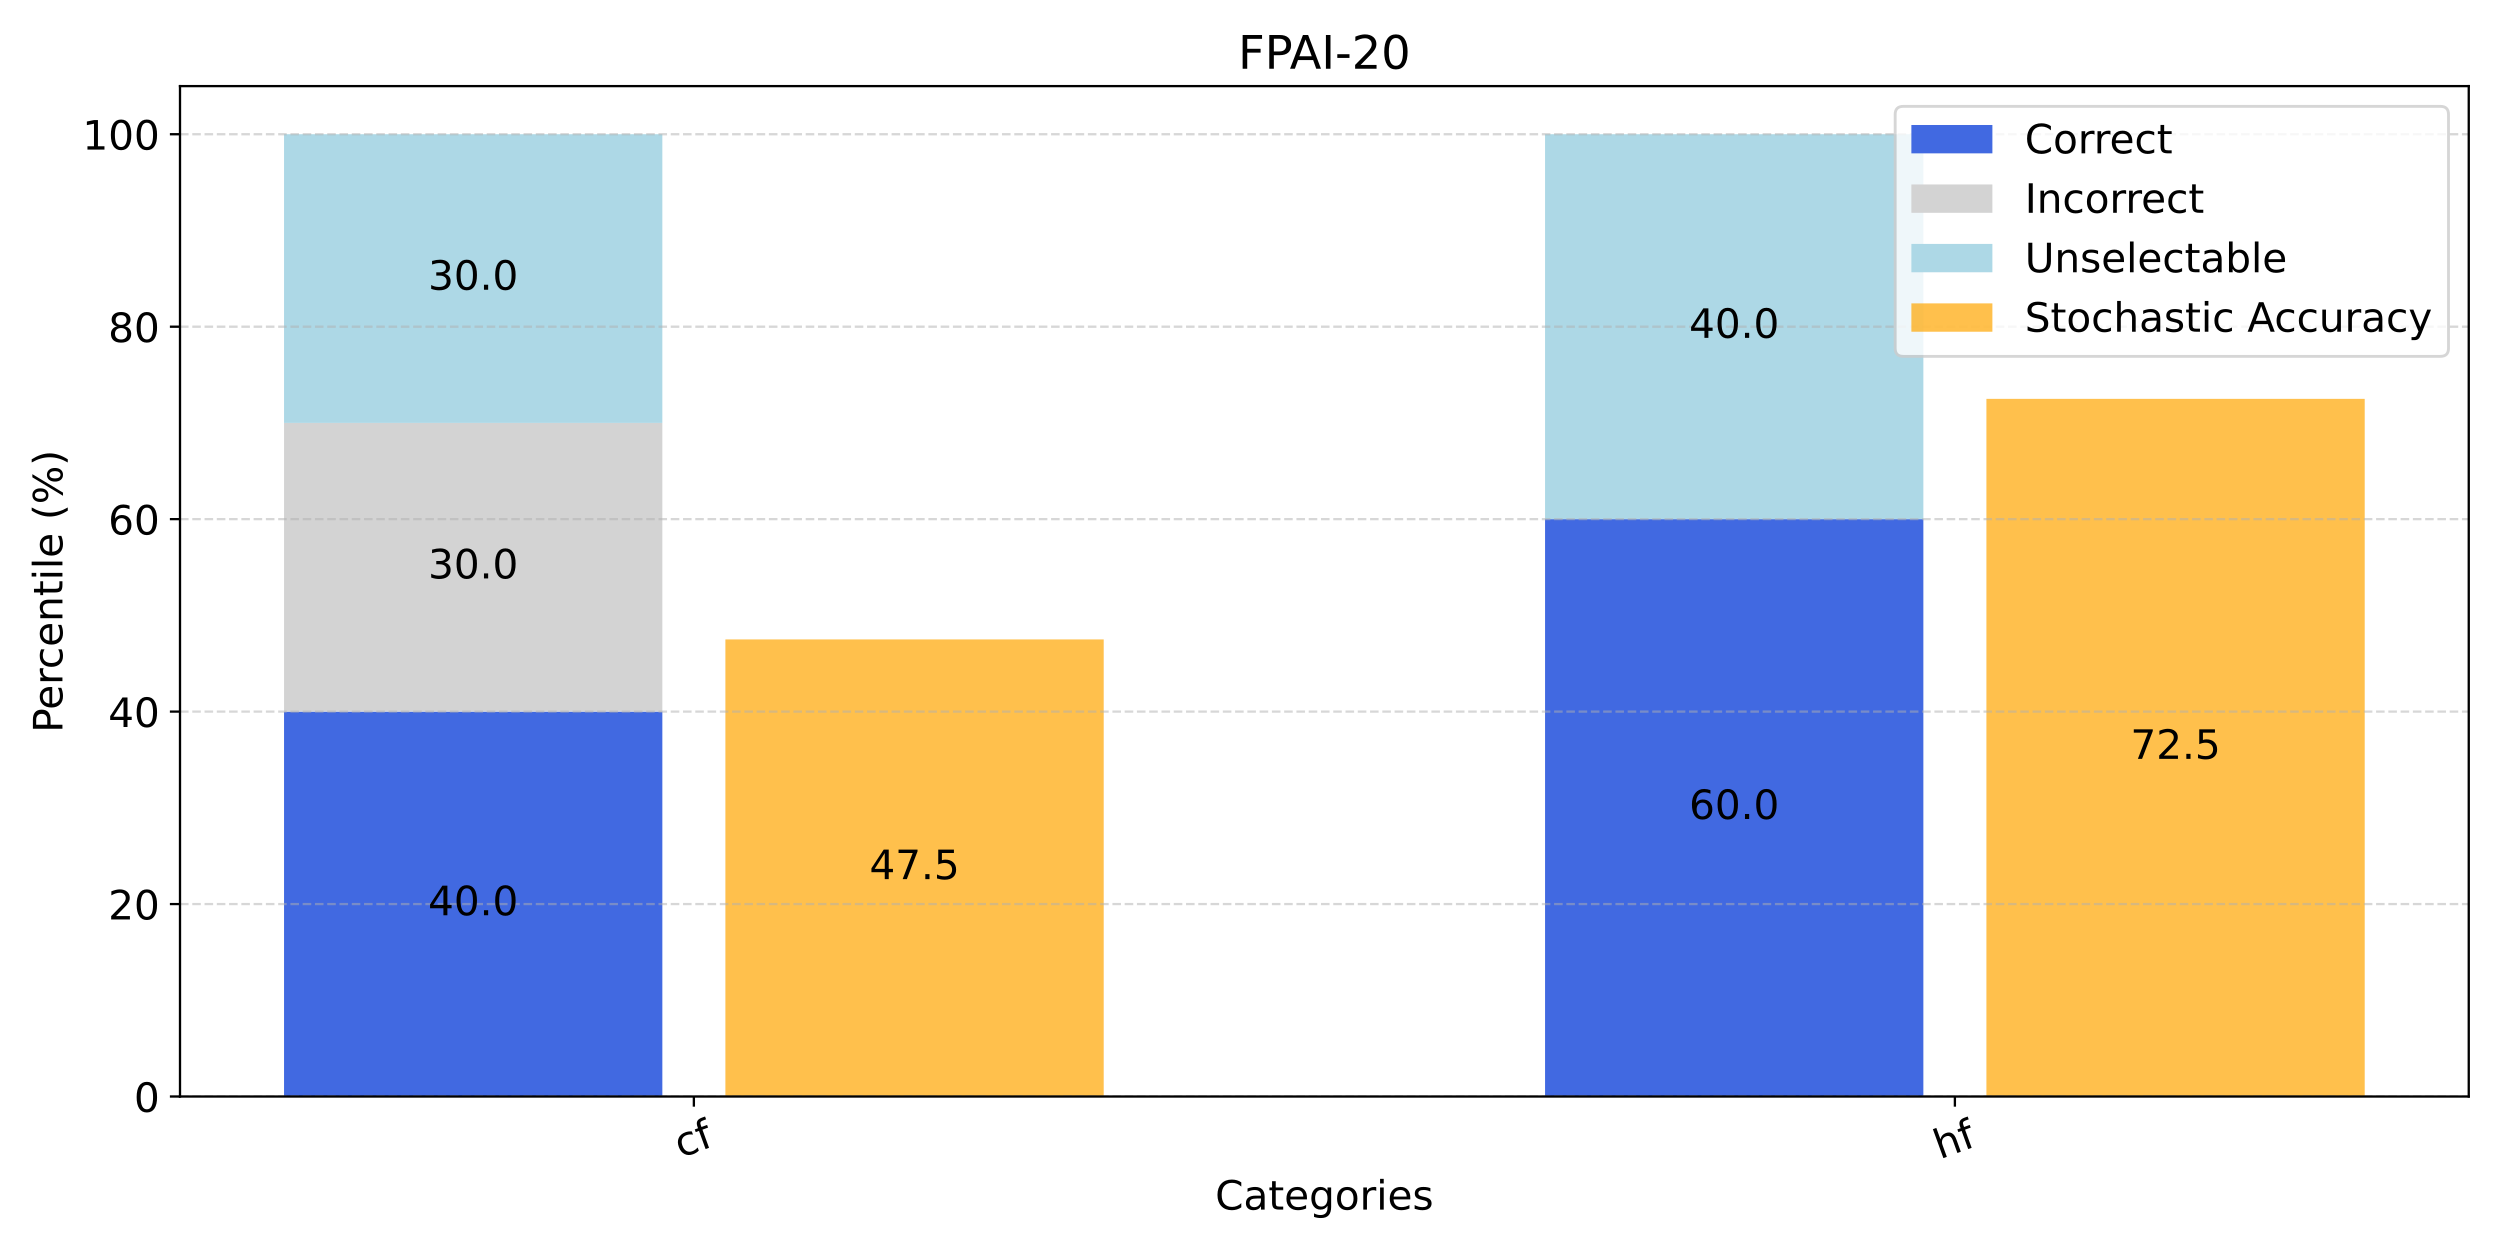
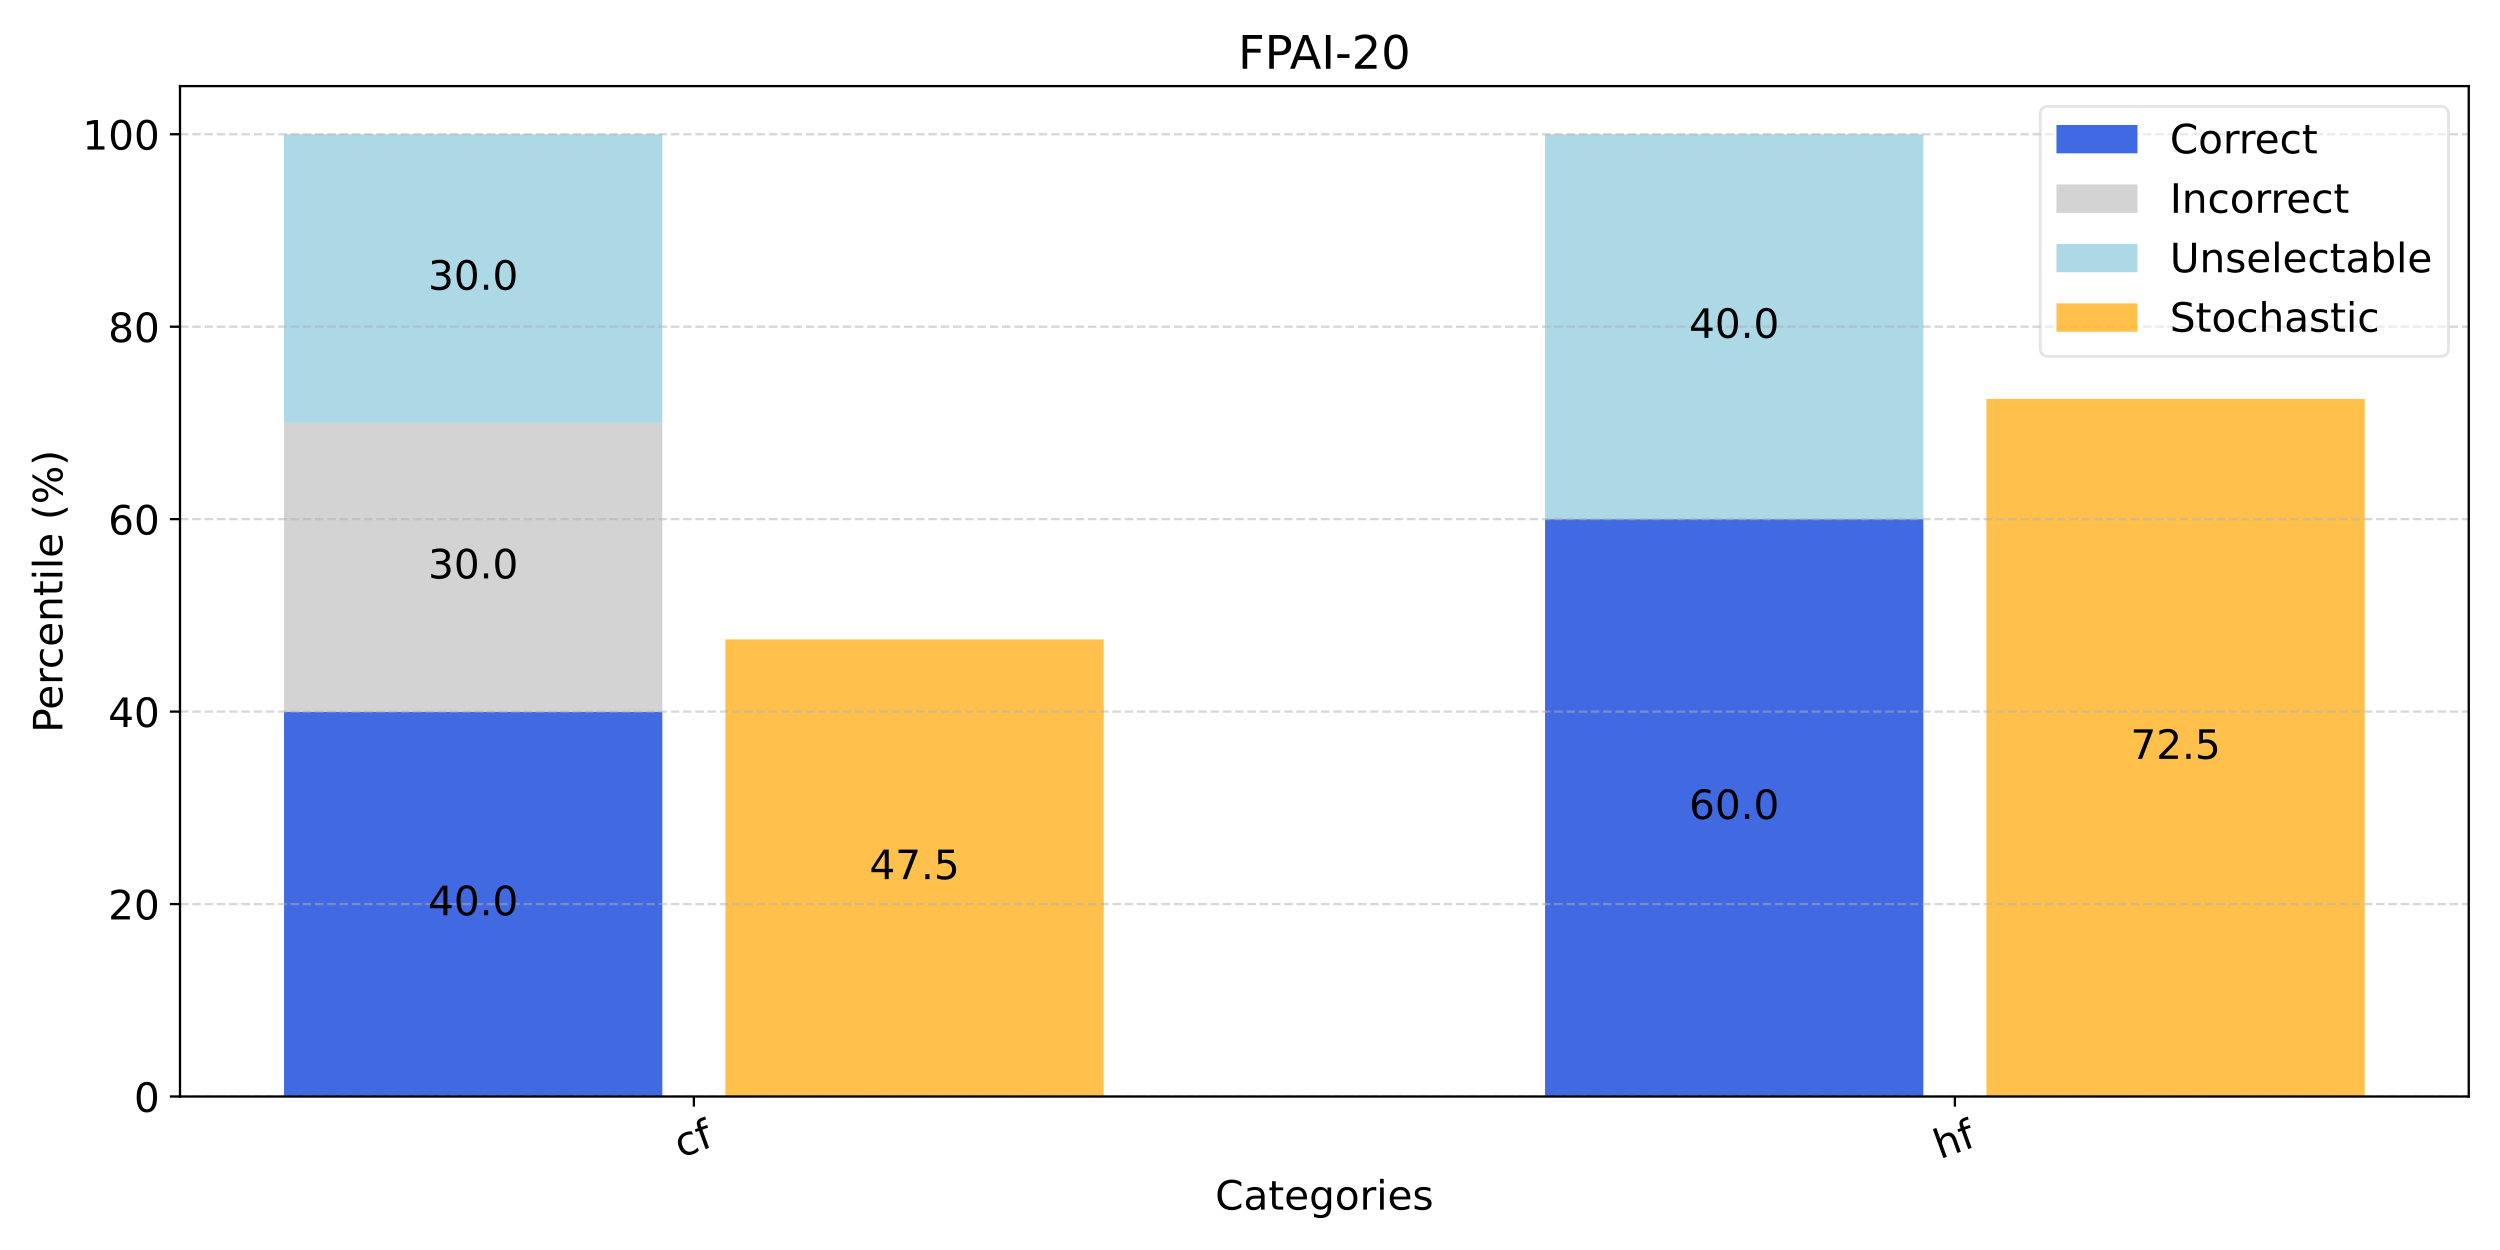
<svg xmlns="http://www.w3.org/2000/svg" xmlns:xlink="http://www.w3.org/1999/xlink" width="864pt" height="432pt" viewBox="0 0 864 432" version="1.1">
  <defs>
    <style type="text/css">*{stroke-linejoin: round; stroke-linecap: butt}</style>
  </defs>
  <g id="figure_1">
    <g id="patch_1">
      <path d="M 0 432  L 864 432  L 864 0  L 0 0  z " style="fill: #ffffff" />
    </g>
    <g id="axes_1">
      <g id="patch_2">
        <path d="M 62.21 378.955  L 853.2 378.955  L 853.2 29.76  L 62.21 29.76  z " style="fill: #ffffff" />
      </g>
      <g id="patch_3">
-         <path d="M 98.164 378.955  L 228.906 378.955  L 228.906 245.929  L 98.164 245.929  z " clip-path="url(#pbf1ad03b15)" style="fill: #4169e1" />
+         <path d="M 98.164 378.955  L 228.906 378.955  L 228.906 245.929  L 98.164 245.929  z " clip-path="url(#p9e92d3241a)" style="fill: #4169e1" />
      </g>
      <g id="patch_4">
-         <path d="M 533.971 378.955  L 664.713 378.955  L 664.713 179.415  L 533.971 179.415  z " clip-path="url(#pbf1ad03b15)" style="fill: #4169e1" />
+         <path d="M 533.971 378.955  L 664.713 378.955  L 664.713 179.415  L 533.971 179.415  z " clip-path="url(#p9e92d3241a)" style="fill: #4169e1" />
      </g>
      <g id="patch_5">
-         <path d="M 98.164 245.929  L 228.906 245.929  L 228.906 146.158  L 98.164 146.158  z " clip-path="url(#pbf1ad03b15)" style="fill: #d3d3d3" />
+         <path d="M 98.164 245.929  L 228.906 245.929  L 228.906 146.158  L 98.164 146.158  z " clip-path="url(#p9e92d3241a)" style="fill: #d3d3d3" />
      </g>
      <g id="patch_6">
-         <path d="M 533.971 179.415  L 664.713 179.415  L 664.713 179.415  L 533.971 179.415  z " clip-path="url(#pbf1ad03b15)" style="fill: #d3d3d3" />
+         <path d="M 533.971 179.415  L 664.713 179.415  L 664.713 179.415  L 533.971 179.415  z " clip-path="url(#p9e92d3241a)" style="fill: #d3d3d3" />
      </g>
      <g id="patch_7">
-         <path d="M 98.164 146.158  L 228.906 146.158  L 228.906 46.388  L 98.164 46.388  z " clip-path="url(#pbf1ad03b15)" style="fill: #add8e6" />
+         <path d="M 98.164 146.158  L 228.906 146.158  L 228.906 46.388  L 98.164 46.388  z " clip-path="url(#p9e92d3241a)" style="fill: #add8e6" />
      </g>
      <g id="patch_8">
-         <path d="M 533.971 179.415  L 664.713 179.415  L 664.713 46.388  L 533.971 46.388  z " clip-path="url(#pbf1ad03b15)" style="fill: #add8e6" />
+         <path d="M 533.971 179.415  L 664.713 179.415  L 664.713 46.388  L 533.971 46.388  z " clip-path="url(#p9e92d3241a)" style="fill: #add8e6" />
      </g>
      <g id="patch_9">
-         <path d="M 250.697 378.955  L 381.439 378.955  L 381.439 220.986  L 250.697 220.986  z " clip-path="url(#pbf1ad03b15)" style="fill: #ffa500; opacity: 0.7" />
+         <path d="M 250.697 378.955  L 381.439 378.955  L 381.439 220.986  L 250.697 220.986  z " clip-path="url(#p9e92d3241a)" style="fill: #ffa500; opacity: 0.7" />
      </g>
      <g id="patch_10">
-         <path d="M 686.504 378.955  L 817.246 378.955  L 817.246 137.844  L 686.504 137.844  z " clip-path="url(#pbf1ad03b15)" style="fill: #ffa500; opacity: 0.7" />
+         <path d="M 686.504 378.955  L 817.246 378.955  L 817.246 137.844  L 686.504 137.844  z " clip-path="url(#p9e92d3241a)" style="fill: #ffa500; opacity: 0.7" />
      </g>
      <g id="matplotlib.axis_1">
        <g id="xtick_1">
          <g id="line2d_1">
            <defs>
-               <path id="m49b2bd3bd1" d="M 0 0  L 0 3.5  " style="stroke: #000000; stroke-width: 0.8" />
-             </defs>
-             <g>
-               <use xlink:href="#m49b2bd3bd1" x="239.801" y="378.955" style="stroke: #000000; stroke-width: 0.8" />
+               <path id="m7c6cdcda38" d="M 0 0  L 0 3.5  " style="stroke: #000000; stroke-width: 0.8" />
+             </defs>
+             <g>
+               <use xlink:href="#m7c6cdcda38" x="239.801" y="378.955" style="stroke: #000000; stroke-width: 0.8" />
            </g>
          </g>
          <g id="text_1">
            <g transform="translate(235.1903 400.2701) rotate(-20) scale(0.14 -0.14)">
              <defs>
                <path id="DejaVuSans-63" d="M 3122 3366  L 3122 2828  Q 2878 2963 2633 3030  Q 2388 3097 2138 3097  Q 1578 3097 1268 2742  Q 959 2388 959 1747  Q 959 1106 1268 751  Q 1578 397 2138 397  Q 2388 397 2633 464  Q 2878 531 3122 666  L 3122 134  Q 2881 22 2623 -34  Q 2366 -91 2075 -91  Q 1284 -91 818 406  Q 353 903 353 1747  Q 353 2603 823 3093  Q 1294 3584 2113 3584  Q 2378 3584 2631 3529  Q 2884 3475 3122 3366  z " transform="scale(0.015625)" />
                <path id="DejaVuSans-66" d="M 2375 4863  L 2375 4384  L 1825 4384  Q 1516 4384 1395 4259  Q 1275 4134 1275 3809  L 1275 3500  L 2222 3500  L 2222 3053  L 1275 3053  L 1275 0  L 697 0  L 697 3053  L 147 3053  L 147 3500  L 697 3500  L 697 3744  Q 697 4328 969 4595  Q 1241 4863 1831 4863  L 2375 4863  z " transform="scale(0.015625)" />
              </defs>
              <use xlink:href="#DejaVuSans-63" />
              <use xlink:href="#DejaVuSans-66" transform="translate(54.98047 0)" />
            </g>
          </g>
        </g>
        <g id="xtick_2">
          <g id="line2d_2">
            <g>
-               <use xlink:href="#m49b2bd3bd1" x="675.609" y="378.955" style="stroke: #000000; stroke-width: 0.8" />
+               <use xlink:href="#m7c6cdcda38" x="675.609" y="378.955" style="stroke: #000000; stroke-width: 0.8" />
            </g>
          </g>
          <g id="text_2">
            <g transform="translate(670.4455 400.6719) rotate(-20) scale(0.14 -0.14)">
              <defs>
                <path id="DejaVuSans-68" d="M 3513 2113  L 3513 0  L 2938 0  L 2938 2094  Q 2938 2591 2744 2837  Q 2550 3084 2163 3084  Q 1697 3084 1428 2787  Q 1159 2491 1159 1978  L 1159 0  L 581 0  L 581 4863  L 1159 4863  L 1159 2956  Q 1366 3272 1645 3428  Q 1925 3584 2291 3584  Q 2894 3584 3203 3211  Q 3513 2838 3513 2113  z " transform="scale(0.015625)" />
              </defs>
              <use xlink:href="#DejaVuSans-68" />
              <use xlink:href="#DejaVuSans-66" transform="translate(63.37891 0)" />
            </g>
          </g>
        </g>
        <g id="text_3">
          <g transform="translate(419.9728 418.0456) scale(0.14 -0.14)">
            <defs>
              <path id="DejaVuSans-43" d="M 4122 4306  L 4122 3641  Q 3803 3938 3442 4084  Q 3081 4231 2675 4231  Q 1875 4231 1450 3742  Q 1025 3253 1025 2328  Q 1025 1406 1450 917  Q 1875 428 2675 428  Q 3081 428 3442 575  Q 3803 722 4122 1019  L 4122 359  Q 3791 134 3420 21  Q 3050 -91 2638 -91  Q 1578 -91 968 557  Q 359 1206 359 2328  Q 359 3453 968 4101  Q 1578 4750 2638 4750  Q 3056 4750 3426 4639  Q 3797 4528 4122 4306  z " transform="scale(0.015625)" />
              <path id="DejaVuSans-61" d="M 2194 1759  Q 1497 1759 1228 1600  Q 959 1441 959 1056  Q 959 750 1161 570  Q 1363 391 1709 391  Q 2188 391 2477 730  Q 2766 1069 2766 1631  L 2766 1759  L 2194 1759  z M 3341 1997  L 3341 0  L 2766 0  L 2766 531  Q 2569 213 2275 61  Q 1981 -91 1556 -91  Q 1019 -91 701 211  Q 384 513 384 1019  Q 384 1609 779 1909  Q 1175 2209 1959 2209  L 2766 2209  L 2766 2266  Q 2766 2663 2505 2880  Q 2244 3097 1772 3097  Q 1472 3097 1187 3025  Q 903 2953 641 2809  L 641 3341  Q 956 3463 1253 3523  Q 1550 3584 1831 3584  Q 2591 3584 2966 3190  Q 3341 2797 3341 1997  z " transform="scale(0.015625)" />
              <path id="DejaVuSans-74" d="M 1172 4494  L 1172 3500  L 2356 3500  L 2356 3053  L 1172 3053  L 1172 1153  Q 1172 725 1289 603  Q 1406 481 1766 481  L 2356 481  L 2356 0  L 1766 0  Q 1100 0 847 248  Q 594 497 594 1153  L 594 3053  L 172 3053  L 172 3500  L 594 3500  L 594 4494  L 1172 4494  z " transform="scale(0.015625)" />
              <path id="DejaVuSans-65" d="M 3597 1894  L 3597 1613  L 953 1613  Q 991 1019 1311 708  Q 1631 397 2203 397  Q 2534 397 2845 478  Q 3156 559 3463 722  L 3463 178  Q 3153 47 2828 -22  Q 2503 -91 2169 -91  Q 1331 -91 842 396  Q 353 884 353 1716  Q 353 2575 817 3079  Q 1281 3584 2069 3584  Q 2775 3584 3186 3129  Q 3597 2675 3597 1894  z M 3022 2063  Q 3016 2534 2758 2815  Q 2500 3097 2075 3097  Q 1594 3097 1305 2825  Q 1016 2553 972 2059  L 3022 2063  z " transform="scale(0.015625)" />
              <path id="DejaVuSans-67" d="M 2906 1791  Q 2906 2416 2648 2759  Q 2391 3103 1925 3103  Q 1463 3103 1205 2759  Q 947 2416 947 1791  Q 947 1169 1205 825  Q 1463 481 1925 481  Q 2391 481 2648 825  Q 2906 1169 2906 1791  z M 3481 434  Q 3481 -459 3084 -895  Q 2688 -1331 1869 -1331  Q 1566 -1331 1297 -1286  Q 1028 -1241 775 -1147  L 775 -588  Q 1028 -725 1275 -790  Q 1522 -856 1778 -856  Q 2344 -856 2625 -561  Q 2906 -266 2906 331  L 2906 616  Q 2728 306 2450 153  Q 2172 0 1784 0  Q 1141 0 747 490  Q 353 981 353 1791  Q 353 2603 747 3093  Q 1141 3584 1784 3584  Q 2172 3584 2450 3431  Q 2728 3278 2906 2969  L 2906 3500  L 3481 3500  L 3481 434  z " transform="scale(0.015625)" />
              <path id="DejaVuSans-6f" d="M 1959 3097  Q 1497 3097 1228 2736  Q 959 2375 959 1747  Q 959 1119 1226 758  Q 1494 397 1959 397  Q 2419 397 2687 759  Q 2956 1122 2956 1747  Q 2956 2369 2687 2733  Q 2419 3097 1959 3097  z M 1959 3584  Q 2709 3584 3137 3096  Q 3566 2609 3566 1747  Q 3566 888 3137 398  Q 2709 -91 1959 -91  Q 1206 -91 779 398  Q 353 888 353 1747  Q 353 2609 779 3096  Q 1206 3584 1959 3584  z " transform="scale(0.015625)" />
              <path id="DejaVuSans-72" d="M 2631 2963  Q 2534 3019 2420 3045  Q 2306 3072 2169 3072  Q 1681 3072 1420 2755  Q 1159 2438 1159 1844  L 1159 0  L 581 0  L 581 3500  L 1159 3500  L 1159 2956  Q 1341 3275 1631 3429  Q 1922 3584 2338 3584  Q 2397 3584 2469 3576  Q 2541 3569 2628 3553  L 2631 2963  z " transform="scale(0.015625)" />
              <path id="DejaVuSans-69" d="M 603 3500  L 1178 3500  L 1178 0  L 603 0  L 603 3500  z M 603 4863  L 1178 4863  L 1178 4134  L 603 4134  L 603 4863  z " transform="scale(0.015625)" />
              <path id="DejaVuSans-73" d="M 2834 3397  L 2834 2853  Q 2591 2978 2328 3040  Q 2066 3103 1784 3103  Q 1356 3103 1142 2972  Q 928 2841 928 2578  Q 928 2378 1081 2264  Q 1234 2150 1697 2047  L 1894 2003  Q 2506 1872 2764 1633  Q 3022 1394 3022 966  Q 3022 478 2636 193  Q 2250 -91 1575 -91  Q 1294 -91 989 -36  Q 684 19 347 128  L 347 722  Q 666 556 975 473  Q 1284 391 1588 391  Q 1994 391 2212 530  Q 2431 669 2431 922  Q 2431 1156 2273 1281  Q 2116 1406 1581 1522  L 1381 1569  Q 847 1681 609 1914  Q 372 2147 372 2553  Q 372 3047 722 3315  Q 1072 3584 1716 3584  Q 2034 3584 2315 3537  Q 2597 3491 2834 3397  z " transform="scale(0.015625)" />
            </defs>
            <use xlink:href="#DejaVuSans-43" />
            <use xlink:href="#DejaVuSans-61" transform="translate(69.82422 0)" />
            <use xlink:href="#DejaVuSans-74" transform="translate(131.1035 0)" />
            <use xlink:href="#DejaVuSans-65" transform="translate(170.3125 0)" />
            <use xlink:href="#DejaVuSans-67" transform="translate(231.8359 0)" />
            <use xlink:href="#DejaVuSans-6f" transform="translate(295.3125 0)" />
            <use xlink:href="#DejaVuSans-72" transform="translate(356.4941 0)" />
            <use xlink:href="#DejaVuSans-69" transform="translate(397.6074 0)" />
            <use xlink:href="#DejaVuSans-65" transform="translate(425.3906 0)" />
            <use xlink:href="#DejaVuSans-73" transform="translate(486.9141 0)" />
          </g>
        </g>
      </g>
      <g id="matplotlib.axis_2">
        <g id="ytick_1">
          <g id="line2d_3">
-             <path d="M 62.21 378.955  L 853.2 378.955  " clip-path="url(#pbf1ad03b15)" style="fill: none; stroke-dasharray: 2.96,1.28; stroke-dashoffset: 0; stroke: #b0b0b0; stroke-opacity: 0.5; stroke-width: 0.8" />
+             <path d="M 62.21 378.955  L 853.2 378.955  " clip-path="url(#p9e92d3241a)" style="fill: none; stroke-dasharray: 2.96,1.28; stroke-dashoffset: 0; stroke: #b0b0b0; stroke-opacity: 0.5; stroke-width: 0.8" />
          </g>
          <g id="line2d_4">
            <defs>
-               <path id="m66d41eb9d9" d="M 0 0  L -3.5 0  " style="stroke: #000000; stroke-width: 0.8" />
-             </defs>
-             <g>
-               <use xlink:href="#m66d41eb9d9" x="62.21" y="378.955" style="stroke: #000000; stroke-width: 0.8" />
+               <path id="m66373b4248" d="M 0 0  L -3.5 0  " style="stroke: #000000; stroke-width: 0.8" />
+             </defs>
+             <g>
+               <use xlink:href="#m66373b4248" x="62.21" y="378.955" style="stroke: #000000; stroke-width: 0.8" />
            </g>
          </g>
          <g id="text_4">
            <g transform="translate(46.3025 384.2743) scale(0.14 -0.14)">
              <defs>
                <path id="DejaVuSans-30" d="M 2034 4250  Q 1547 4250 1301 3770  Q 1056 3291 1056 2328  Q 1056 1369 1301 889  Q 1547 409 2034 409  Q 2525 409 2770 889  Q 3016 1369 3016 2328  Q 3016 3291 2770 3770  Q 2525 4250 2034 4250  z M 2034 4750  Q 2819 4750 3233 4129  Q 3647 3509 3647 2328  Q 3647 1150 3233 529  Q 2819 -91 2034 -91  Q 1250 -91 836 529  Q 422 1150 422 2328  Q 422 3509 836 4129  Q 1250 4750 2034 4750  z " transform="scale(0.015625)" />
              </defs>
              <use xlink:href="#DejaVuSans-30" />
            </g>
          </g>
        </g>
        <g id="ytick_2">
          <g id="line2d_5">
-             <path d="M 62.21 312.442  L 853.2 312.442  " clip-path="url(#pbf1ad03b15)" style="fill: none; stroke-dasharray: 2.96,1.28; stroke-dashoffset: 0; stroke: #b0b0b0; stroke-opacity: 0.5; stroke-width: 0.8" />
+             <path d="M 62.21 312.442  L 853.2 312.442  " clip-path="url(#p9e92d3241a)" style="fill: none; stroke-dasharray: 2.96,1.28; stroke-dashoffset: 0; stroke: #b0b0b0; stroke-opacity: 0.5; stroke-width: 0.8" />
          </g>
          <g id="line2d_6">
            <g>
-               <use xlink:href="#m66d41eb9d9" x="62.21" y="312.442" style="stroke: #000000; stroke-width: 0.8" />
+               <use xlink:href="#m66373b4248" x="62.21" y="312.442" style="stroke: #000000; stroke-width: 0.8" />
            </g>
          </g>
          <g id="text_5">
            <g transform="translate(37.395 317.7609) scale(0.14 -0.14)">
              <defs>
                <path id="DejaVuSans-32" d="M 1228 531  L 3431 531  L 3431 0  L 469 0  L 469 531  Q 828 903 1448 1529  Q 2069 2156 2228 2338  Q 2531 2678 2651 2914  Q 2772 3150 2772 3378  Q 2772 3750 2511 3984  Q 2250 4219 1831 4219  Q 1534 4219 1204 4116  Q 875 4013 500 3803  L 500 4441  Q 881 4594 1212 4672  Q 1544 4750 1819 4750  Q 2544 4750 2975 4387  Q 3406 4025 3406 3419  Q 3406 3131 3298 2873  Q 3191 2616 2906 2266  Q 2828 2175 2409 1742  Q 1991 1309 1228 531  z " transform="scale(0.015625)" />
              </defs>
              <use xlink:href="#DejaVuSans-32" />
              <use xlink:href="#DejaVuSans-30" transform="translate(63.62305 0)" />
            </g>
          </g>
        </g>
        <g id="ytick_3">
          <g id="line2d_7">
-             <path d="M 62.21 245.929  L 853.2 245.929  " clip-path="url(#pbf1ad03b15)" style="fill: none; stroke-dasharray: 2.96,1.28; stroke-dashoffset: 0; stroke: #b0b0b0; stroke-opacity: 0.5; stroke-width: 0.8" />
+             <path d="M 62.21 245.929  L 853.2 245.929  " clip-path="url(#p9e92d3241a)" style="fill: none; stroke-dasharray: 2.96,1.28; stroke-dashoffset: 0; stroke: #b0b0b0; stroke-opacity: 0.5; stroke-width: 0.8" />
          </g>
          <g id="line2d_8">
            <g>
-               <use xlink:href="#m66d41eb9d9" x="62.21" y="245.929" style="stroke: #000000; stroke-width: 0.8" />
+               <use xlink:href="#m66373b4248" x="62.21" y="245.929" style="stroke: #000000; stroke-width: 0.8" />
            </g>
          </g>
          <g id="text_6">
            <g transform="translate(37.395 251.2475) scale(0.14 -0.14)">
              <defs>
                <path id="DejaVuSans-34" d="M 2419 4116  L 825 1625  L 2419 1625  L 2419 4116  z M 2253 4666  L 3047 4666  L 3047 1625  L 3713 1625  L 3713 1100  L 3047 1100  L 3047 0  L 2419 0  L 2419 1100  L 313 1100  L 313 1709  L 2253 4666  z " transform="scale(0.015625)" />
              </defs>
              <use xlink:href="#DejaVuSans-34" />
              <use xlink:href="#DejaVuSans-30" transform="translate(63.62305 0)" />
            </g>
          </g>
        </g>
        <g id="ytick_4">
          <g id="line2d_9">
-             <path d="M 62.21 179.415  L 853.2 179.415  " clip-path="url(#pbf1ad03b15)" style="fill: none; stroke-dasharray: 2.96,1.28; stroke-dashoffset: 0; stroke: #b0b0b0; stroke-opacity: 0.5; stroke-width: 0.8" />
+             <path d="M 62.21 179.415  L 853.2 179.415  " clip-path="url(#p9e92d3241a)" style="fill: none; stroke-dasharray: 2.96,1.28; stroke-dashoffset: 0; stroke: #b0b0b0; stroke-opacity: 0.5; stroke-width: 0.8" />
          </g>
          <g id="line2d_10">
            <g>
-               <use xlink:href="#m66d41eb9d9" x="62.21" y="179.415" style="stroke: #000000; stroke-width: 0.8" />
+               <use xlink:href="#m66373b4248" x="62.21" y="179.415" style="stroke: #000000; stroke-width: 0.8" />
            </g>
          </g>
          <g id="text_7">
            <g transform="translate(37.395 184.7341) scale(0.14 -0.14)">
              <defs>
                <path id="DejaVuSans-36" d="M 2113 2584  Q 1688 2584 1439 2293  Q 1191 2003 1191 1497  Q 1191 994 1439 701  Q 1688 409 2113 409  Q 2538 409 2786 701  Q 3034 994 3034 1497  Q 3034 2003 2786 2293  Q 2538 2584 2113 2584  z M 3366 4563  L 3366 3988  Q 3128 4100 2886 4159  Q 2644 4219 2406 4219  Q 1781 4219 1451 3797  Q 1122 3375 1075 2522  Q 1259 2794 1537 2939  Q 1816 3084 2150 3084  Q 2853 3084 3261 2657  Q 3669 2231 3669 1497  Q 3669 778 3244 343  Q 2819 -91 2113 -91  Q 1303 -91 875 529  Q 447 1150 447 2328  Q 447 3434 972 4092  Q 1497 4750 2381 4750  Q 2619 4750 2861 4703  Q 3103 4656 3366 4563  z " transform="scale(0.015625)" />
              </defs>
              <use xlink:href="#DejaVuSans-36" />
              <use xlink:href="#DejaVuSans-30" transform="translate(63.62305 0)" />
            </g>
          </g>
        </g>
        <g id="ytick_5">
          <g id="line2d_11">
-             <path d="M 62.21 112.902  L 853.2 112.902  " clip-path="url(#pbf1ad03b15)" style="fill: none; stroke-dasharray: 2.96,1.28; stroke-dashoffset: 0; stroke: #b0b0b0; stroke-opacity: 0.5; stroke-width: 0.8" />
+             <path d="M 62.21 112.902  L 853.2 112.902  " clip-path="url(#p9e92d3241a)" style="fill: none; stroke-dasharray: 2.96,1.28; stroke-dashoffset: 0; stroke: #b0b0b0; stroke-opacity: 0.5; stroke-width: 0.8" />
          </g>
          <g id="line2d_12">
            <g>
-               <use xlink:href="#m66d41eb9d9" x="62.21" y="112.902" style="stroke: #000000; stroke-width: 0.8" />
+               <use xlink:href="#m66373b4248" x="62.21" y="112.902" style="stroke: #000000; stroke-width: 0.8" />
            </g>
          </g>
          <g id="text_8">
            <g transform="translate(37.395 118.2207) scale(0.14 -0.14)">
              <defs>
                <path id="DejaVuSans-38" d="M 2034 2216  Q 1584 2216 1326 1975  Q 1069 1734 1069 1313  Q 1069 891 1326 650  Q 1584 409 2034 409  Q 2484 409 2743 651  Q 3003 894 3003 1313  Q 3003 1734 2745 1975  Q 2488 2216 2034 2216  z M 1403 2484  Q 997 2584 770 2862  Q 544 3141 544 3541  Q 544 4100 942 4425  Q 1341 4750 2034 4750  Q 2731 4750 3128 4425  Q 3525 4100 3525 3541  Q 3525 3141 3298 2862  Q 3072 2584 2669 2484  Q 3125 2378 3379 2068  Q 3634 1759 3634 1313  Q 3634 634 3220 271  Q 2806 -91 2034 -91  Q 1263 -91 848 271  Q 434 634 434 1313  Q 434 1759 690 2068  Q 947 2378 1403 2484  z M 1172 3481  Q 1172 3119 1398 2916  Q 1625 2713 2034 2713  Q 2441 2713 2670 2916  Q 2900 3119 2900 3481  Q 2900 3844 2670 4047  Q 2441 4250 2034 4250  Q 1625 4250 1398 4047  Q 1172 3844 1172 3481  z " transform="scale(0.015625)" />
              </defs>
              <use xlink:href="#DejaVuSans-38" />
              <use xlink:href="#DejaVuSans-30" transform="translate(63.62305 0)" />
            </g>
          </g>
        </g>
        <g id="ytick_6">
          <g id="line2d_13">
-             <path d="M 62.21 46.388  L 853.2 46.388  " clip-path="url(#pbf1ad03b15)" style="fill: none; stroke-dasharray: 2.96,1.28; stroke-dashoffset: 0; stroke: #b0b0b0; stroke-opacity: 0.5; stroke-width: 0.8" />
+             <path d="M 62.21 46.388  L 853.2 46.388  " clip-path="url(#p9e92d3241a)" style="fill: none; stroke-dasharray: 2.96,1.28; stroke-dashoffset: 0; stroke: #b0b0b0; stroke-opacity: 0.5; stroke-width: 0.8" />
          </g>
          <g id="line2d_14">
            <g>
-               <use xlink:href="#m66d41eb9d9" x="62.21" y="46.388" style="stroke: #000000; stroke-width: 0.8" />
+               <use xlink:href="#m66373b4248" x="62.21" y="46.388" style="stroke: #000000; stroke-width: 0.8" />
            </g>
          </g>
          <g id="text_9">
            <g transform="translate(28.4875 51.70726) scale(0.14 -0.14)">
              <defs>
                <path id="DejaVuSans-31" d="M 794 531  L 1825 531  L 1825 4091  L 703 3866  L 703 4441  L 1819 4666  L 2450 4666  L 2450 531  L 3481 531  L 3481 0  L 794 0  L 794 531  z " transform="scale(0.015625)" />
              </defs>
              <use xlink:href="#DejaVuSans-31" />
              <use xlink:href="#DejaVuSans-30" transform="translate(63.62305 0)" />
              <use xlink:href="#DejaVuSans-30" transform="translate(127.2461 0)" />
            </g>
          </g>
        </g>
        <g id="text_10">
          <g transform="translate(21.57594 253.2232) rotate(-90) scale(0.14 -0.14)">
            <defs>
              <path id="DejaVuSans-50" d="M 1259 4147  L 1259 2394  L 2053 2394  Q 2494 2394 2734 2622  Q 2975 2850 2975 3272  Q 2975 3691 2734 3919  Q 2494 4147 2053 4147  L 1259 4147  z M 628 4666  L 2053 4666  Q 2838 4666 3239 4311  Q 3641 3956 3641 3272  Q 3641 2581 3239 2228  Q 2838 1875 2053 1875  L 1259 1875  L 1259 0  L 628 0  L 628 4666  z " transform="scale(0.015625)" />
              <path id="DejaVuSans-6e" d="M 3513 2113  L 3513 0  L 2938 0  L 2938 2094  Q 2938 2591 2744 2837  Q 2550 3084 2163 3084  Q 1697 3084 1428 2787  Q 1159 2491 1159 1978  L 1159 0  L 581 0  L 581 3500  L 1159 3500  L 1159 2956  Q 1366 3272 1645 3428  Q 1925 3584 2291 3584  Q 2894 3584 3203 3211  Q 3513 2838 3513 2113  z " transform="scale(0.015625)" />
              <path id="DejaVuSans-6c" d="M 603 4863  L 1178 4863  L 1178 0  L 603 0  L 603 4863  z " transform="scale(0.015625)" />
              <path id="DejaVuSans-20" transform="scale(0.015625)" />
              <path id="DejaVuSans-28" d="M 1984 4856  Q 1566 4138 1362 3434  Q 1159 2731 1159 2009  Q 1159 1288 1364 580  Q 1569 -128 1984 -844  L 1484 -844  Q 1016 -109 783 600  Q 550 1309 550 2009  Q 550 2706 781 3412  Q 1013 4119 1484 4856  L 1984 4856  z " transform="scale(0.015625)" />
              <path id="DejaVuSans-25" d="M 4653 2053  Q 4381 2053 4226 1822  Q 4072 1591 4072 1178  Q 4072 772 4226 539  Q 4381 306 4653 306  Q 4919 306 5073 539  Q 5228 772 5228 1178  Q 5228 1588 5073 1820  Q 4919 2053 4653 2053  z M 4653 2450  Q 5147 2450 5437 2106  Q 5728 1763 5728 1178  Q 5728 594 5436 251  Q 5144 -91 4653 -91  Q 4153 -91 3862 251  Q 3572 594 3572 1178  Q 3572 1766 3864 2108  Q 4156 2450 4653 2450  z M 1428 4353  Q 1159 4353 1004 4120  Q 850 3888 850 3481  Q 850 3069 1003 2837  Q 1156 2606 1428 2606  Q 1700 2606 1854 2837  Q 2009 3069 2009 3481  Q 2009 3884 1853 4118  Q 1697 4353 1428 4353  z M 4250 4750  L 4750 4750  L 1831 -91  L 1331 -91  L 4250 4750  z M 1428 4750  Q 1922 4750 2215 4408  Q 2509 4066 2509 3481  Q 2509 2891 2217 2550  Q 1925 2209 1428 2209  Q 931 2209 642 2551  Q 353 2894 353 3481  Q 353 4063 643 4406  Q 934 4750 1428 4750  z " transform="scale(0.015625)" />
              <path id="DejaVuSans-29" d="M 513 4856  L 1013 4856  Q 1481 4119 1714 3412  Q 1947 2706 1947 2009  Q 1947 1309 1714 600  Q 1481 -109 1013 -844  L 513 -844  Q 928 -128 1133 580  Q 1338 1288 1338 2009  Q 1338 2731 1133 3434  Q 928 4138 513 4856  z " transform="scale(0.015625)" />
            </defs>
            <use xlink:href="#DejaVuSans-50" />
            <use xlink:href="#DejaVuSans-65" transform="translate(56.67773 0)" />
            <use xlink:href="#DejaVuSans-72" transform="translate(118.2012 0)" />
            <use xlink:href="#DejaVuSans-63" transform="translate(157.0645 0)" />
            <use xlink:href="#DejaVuSans-65" transform="translate(212.0449 0)" />
            <use xlink:href="#DejaVuSans-6e" transform="translate(273.5684 0)" />
            <use xlink:href="#DejaVuSans-74" transform="translate(336.9473 0)" />
            <use xlink:href="#DejaVuSans-69" transform="translate(376.1562 0)" />
            <use xlink:href="#DejaVuSans-6c" transform="translate(403.9395 0)" />
            <use xlink:href="#DejaVuSans-65" transform="translate(431.7227 0)" />
            <use xlink:href="#DejaVuSans-20" transform="translate(493.2461 0)" />
            <use xlink:href="#DejaVuSans-28" transform="translate(525.0332 0)" />
            <use xlink:href="#DejaVuSans-25" transform="translate(564.0469 0)" />
            <use xlink:href="#DejaVuSans-29" transform="translate(659.0664 0)" />
          </g>
        </g>
      </g>
      <g id="patch_11">
        <path d="M 62.21 378.955  L 62.21 29.76  " style="fill: none; stroke: #000000; stroke-width: 0.8; stroke-linejoin: miter; stroke-linecap: square" />
      </g>
      <g id="patch_12">
        <path d="M 853.2 378.955  L 853.2 29.76  " style="fill: none; stroke: #000000; stroke-width: 0.8; stroke-linejoin: miter; stroke-linecap: square" />
      </g>
      <g id="patch_13">
        <path d="M 62.21 378.955  L 853.2 378.955  " style="fill: none; stroke: #000000; stroke-width: 0.8; stroke-linejoin: miter; stroke-linecap: square" />
      </g>
      <g id="patch_14">
        <path d="M 62.21 29.76  L 853.2 29.76  " style="fill: none; stroke: #000000; stroke-width: 0.8; stroke-linejoin: miter; stroke-linecap: square" />
      </g>
      <g id="text_11">
        <g transform="translate(147.9492 316.3051) scale(0.14 -0.14)">
          <defs>
            <path id="DejaVuSans-2e" d="M 684 794  L 1344 794  L 1344 0  L 684 0  L 684 794  z " transform="scale(0.015625)" />
          </defs>
          <use xlink:href="#DejaVuSans-34" />
          <use xlink:href="#DejaVuSans-30" transform="translate(63.62305 0)" />
          <use xlink:href="#DejaVuSans-2e" transform="translate(127.2461 0)" />
          <use xlink:href="#DejaVuSans-30" transform="translate(159.0332 0)" />
        </g>
      </g>
      <g id="text_12">
        <g transform="translate(583.7564 283.0484) scale(0.14 -0.14)">
          <use xlink:href="#DejaVuSans-36" />
          <use xlink:href="#DejaVuSans-30" transform="translate(63.62305 0)" />
          <use xlink:href="#DejaVuSans-2e" transform="translate(127.2461 0)" />
          <use xlink:href="#DejaVuSans-30" transform="translate(159.0332 0)" />
        </g>
      </g>
      <g id="text_13">
        <g transform="translate(147.9492 199.9066) scale(0.14 -0.14)">
          <defs>
            <path id="DejaVuSans-33" d="M 2597 2516  Q 3050 2419 3304 2112  Q 3559 1806 3559 1356  Q 3559 666 3084 287  Q 2609 -91 1734 -91  Q 1441 -91 1130 -33  Q 819 25 488 141  L 488 750  Q 750 597 1062 519  Q 1375 441 1716 441  Q 2309 441 2620 675  Q 2931 909 2931 1356  Q 2931 1769 2642 2001  Q 2353 2234 1838 2234  L 1294 2234  L 1294 2753  L 1863 2753  Q 2328 2753 2575 2939  Q 2822 3125 2822 3475  Q 2822 3834 2567 4026  Q 2313 4219 1838 4219  Q 1578 4219 1281 4162  Q 984 4106 628 3988  L 628 4550  Q 988 4650 1302 4700  Q 1616 4750 1894 4750  Q 2613 4750 3031 4423  Q 3450 4097 3450 3541  Q 3450 3153 3228 2886  Q 3006 2619 2597 2516  z " transform="scale(0.015625)" />
          </defs>
          <use xlink:href="#DejaVuSans-33" />
          <use xlink:href="#DejaVuSans-30" transform="translate(63.62305 0)" />
          <use xlink:href="#DejaVuSans-2e" transform="translate(127.2461 0)" />
          <use xlink:href="#DejaVuSans-30" transform="translate(159.0332 0)" />
        </g>
      </g>
      <g id="text_14">
        <g transform="translate(147.9492 100.1365) scale(0.14 -0.14)">
          <use xlink:href="#DejaVuSans-33" />
          <use xlink:href="#DejaVuSans-30" transform="translate(63.62305 0)" />
          <use xlink:href="#DejaVuSans-2e" transform="translate(127.2461 0)" />
          <use xlink:href="#DejaVuSans-30" transform="translate(159.0332 0)" />
        </g>
      </g>
      <g id="text_15">
        <g transform="translate(583.7564 116.7649) scale(0.14 -0.14)">
          <use xlink:href="#DejaVuSans-34" />
          <use xlink:href="#DejaVuSans-30" transform="translate(63.62305 0)" />
          <use xlink:href="#DejaVuSans-2e" transform="translate(127.2461 0)" />
          <use xlink:href="#DejaVuSans-30" transform="translate(159.0332 0)" />
        </g>
      </g>
      <g id="text_16">
        <g transform="translate(300.4817 303.8338) scale(0.14 -0.14)">
          <defs>
            <path id="DejaVuSans-37" d="M 525 4666  L 3525 4666  L 3525 4397  L 1831 0  L 1172 0  L 2766 4134  L 525 4134  L 525 4666  z " transform="scale(0.015625)" />
            <path id="DejaVuSans-35" d="M 691 4666  L 3169 4666  L 3169 4134  L 1269 4134  L 1269 2991  Q 1406 3038 1543 3061  Q 1681 3084 1819 3084  Q 2600 3084 3056 2656  Q 3513 2228 3513 1497  Q 3513 744 3044 326  Q 2575 -91 1722 -91  Q 1428 -91 1123 -41  Q 819 9 494 109  L 494 744  Q 775 591 1075 516  Q 1375 441 1709 441  Q 2250 441 2565 725  Q 2881 1009 2881 1497  Q 2881 1984 2565 2268  Q 2250 2553 1709 2553  Q 1456 2553 1204 2497  Q 953 2441 691 2322  L 691 4666  z " transform="scale(0.015625)" />
          </defs>
          <use xlink:href="#DejaVuSans-34" />
          <use xlink:href="#DejaVuSans-37" transform="translate(63.62305 0)" />
          <use xlink:href="#DejaVuSans-2e" transform="translate(127.2461 0)" />
          <use xlink:href="#DejaVuSans-35" transform="translate(159.0332 0)" />
        </g>
      </g>
      <g id="text_17">
        <g transform="translate(736.2889 262.263) scale(0.14 -0.14)">
          <use xlink:href="#DejaVuSans-37" />
          <use xlink:href="#DejaVuSans-32" transform="translate(63.62305 0)" />
          <use xlink:href="#DejaVuSans-2e" transform="translate(127.2461 0)" />
          <use xlink:href="#DejaVuSans-35" transform="translate(159.0332 0)" />
        </g>
      </g>
      <g id="text_18">
        <g transform="translate(427.8913 23.76) scale(0.16 -0.16)">
          <defs>
            <path id="DejaVuSans-46" d="M 628 4666  L 3309 4666  L 3309 4134  L 1259 4134  L 1259 2759  L 3109 2759  L 3109 2228  L 1259 2228  L 1259 0  L 628 0  L 628 4666  z " transform="scale(0.015625)" />
            <path id="DejaVuSans-41" d="M 2188 4044  L 1331 1722  L 3047 1722  L 2188 4044  z M 1831 4666  L 2547 4666  L 4325 0  L 3669 0  L 3244 1197  L 1141 1197  L 716 0  L 50 0  L 1831 4666  z " transform="scale(0.015625)" />
            <path id="DejaVuSans-49" d="M 628 4666  L 1259 4666  L 1259 0  L 628 0  L 628 4666  z " transform="scale(0.015625)" />
            <path id="DejaVuSans-2d" d="M 313 2009  L 1997 2009  L 1997 1497  L 313 1497  L 313 2009  z " transform="scale(0.015625)" />
          </defs>
          <use xlink:href="#DejaVuSans-46" />
          <use xlink:href="#DejaVuSans-50" transform="translate(57.51953 0)" />
          <use xlink:href="#DejaVuSans-41" transform="translate(111.4473 0)" />
          <use xlink:href="#DejaVuSans-49" transform="translate(179.8555 0)" />
          <use xlink:href="#DejaVuSans-2d" transform="translate(209.3477 0)" />
          <use xlink:href="#DejaVuSans-32" transform="translate(245.4316 0)" />
          <use xlink:href="#DejaVuSans-30" transform="translate(309.0547 0)" />
        </g>
      </g>
      <g id="legend_1">
        <g id="patch_15">
-           <path d="M 657.771 123.157  L 843.4 123.157  Q 846.2 123.157 846.2 120.358  L 846.2 39.56  Q 846.2 36.76 843.4 36.76  L 657.771 36.76  Q 654.971 36.76 654.971 39.56  L 654.971 120.358  Q 654.971 123.157 657.771 123.157  z " style="fill: #ffffff; opacity: 0.8; stroke: #cccccc; stroke-linejoin: miter" />
+           <path d="M 707.913 123.157  L 843.4 123.157  Q 846.2 123.157 846.2 120.358  L 846.2 39.56  Q 846.2 36.76 843.4 36.76  L 707.913 36.76  Q 705.113 36.76 705.113 39.56  L 705.113 120.358  Q 705.113 123.157 707.913 123.157  z " style="fill: #ffffff; opacity: 0.5; stroke: #cccccc; stroke-linejoin: miter" />
        </g>
        <g id="patch_16">
-           <path d="M 660.571 52.998  L 688.571 52.998  L 688.571 43.198  L 660.571 43.198  z " style="fill: #4169e1" />
+           <path d="M 710.713 52.998  L 738.713 52.998  L 738.713 43.198  L 710.713 43.198  z " style="fill: #4169e1" />
        </g>
        <g id="text_19">
-           <g transform="translate(699.7709 52.99781) scale(0.14 -0.14)">
+           <g transform="translate(749.9128 52.99781) scale(0.14 -0.14)">
            <use xlink:href="#DejaVuSans-43" />
            <use xlink:href="#DejaVuSans-6f" transform="translate(69.82422 0)" />
            <use xlink:href="#DejaVuSans-72" transform="translate(131.0059 0)" />
            <use xlink:href="#DejaVuSans-72" transform="translate(170.3691 0)" />
            <use xlink:href="#DejaVuSans-65" transform="translate(209.2324 0)" />
            <use xlink:href="#DejaVuSans-63" transform="translate(270.7559 0)" />
            <use xlink:href="#DejaVuSans-74" transform="translate(325.7363 0)" />
          </g>
        </g>
        <g id="patch_17">
-           <path d="M 660.571 73.547  L 688.571 73.547  L 688.571 63.747  L 660.571 63.747  z " style="fill: #d3d3d3" />
+           <path d="M 710.713 73.547  L 738.713 73.547  L 738.713 63.747  L 710.713 63.747  z " style="fill: #d3d3d3" />
        </g>
        <g id="text_20">
-           <g transform="translate(699.7709 73.54719) scale(0.14 -0.14)">
+           <g transform="translate(749.9128 73.54719) scale(0.14 -0.14)">
            <use xlink:href="#DejaVuSans-49" />
            <use xlink:href="#DejaVuSans-6e" transform="translate(29.49219 0)" />
            <use xlink:href="#DejaVuSans-63" transform="translate(92.87109 0)" />
            <use xlink:href="#DejaVuSans-6f" transform="translate(147.8516 0)" />
            <use xlink:href="#DejaVuSans-72" transform="translate(209.0332 0)" />
            <use xlink:href="#DejaVuSans-72" transform="translate(248.3965 0)" />
            <use xlink:href="#DejaVuSans-65" transform="translate(287.2598 0)" />
            <use xlink:href="#DejaVuSans-63" transform="translate(348.7832 0)" />
            <use xlink:href="#DejaVuSans-74" transform="translate(403.7637 0)" />
          </g>
        </g>
        <g id="patch_18">
-           <path d="M 660.571 94.097  L 688.571 94.097  L 688.571 84.297  L 660.571 84.297  z " style="fill: #add8e6" />
+           <path d="M 710.713 94.097  L 738.713 94.097  L 738.713 84.297  L 710.713 84.297  z " style="fill: #add8e6" />
        </g>
        <g id="text_21">
-           <g transform="translate(699.7709 94.09656) scale(0.14 -0.14)">
+           <g transform="translate(749.9128 94.09656) scale(0.14 -0.14)">
            <defs>
              <path id="DejaVuSans-55" d="M 556 4666  L 1191 4666  L 1191 1831  Q 1191 1081 1462 751  Q 1734 422 2344 422  Q 2950 422 3222 751  Q 3494 1081 3494 1831  L 3494 4666  L 4128 4666  L 4128 1753  Q 4128 841 3676 375  Q 3225 -91 2344 -91  Q 1459 -91 1007 375  Q 556 841 556 1753  L 556 4666  z " transform="scale(0.015625)" />
              <path id="DejaVuSans-62" d="M 3116 1747  Q 3116 2381 2855 2742  Q 2594 3103 2138 3103  Q 1681 3103 1420 2742  Q 1159 2381 1159 1747  Q 1159 1113 1420 752  Q 1681 391 2138 391  Q 2594 391 2855 752  Q 3116 1113 3116 1747  z M 1159 2969  Q 1341 3281 1617 3432  Q 1894 3584 2278 3584  Q 2916 3584 3314 3078  Q 3713 2572 3713 1747  Q 3713 922 3314 415  Q 2916 -91 2278 -91  Q 1894 -91 1617 61  Q 1341 213 1159 525  L 1159 0  L 581 0  L 581 4863  L 1159 4863  L 1159 2969  z " transform="scale(0.015625)" />
            </defs>
            <use xlink:href="#DejaVuSans-55" />
            <use xlink:href="#DejaVuSans-6e" transform="translate(73.19336 0)" />
            <use xlink:href="#DejaVuSans-73" transform="translate(136.5723 0)" />
            <use xlink:href="#DejaVuSans-65" transform="translate(188.6719 0)" />
            <use xlink:href="#DejaVuSans-6c" transform="translate(250.1953 0)" />
            <use xlink:href="#DejaVuSans-65" transform="translate(277.9785 0)" />
            <use xlink:href="#DejaVuSans-63" transform="translate(339.502 0)" />
            <use xlink:href="#DejaVuSans-74" transform="translate(394.4824 0)" />
            <use xlink:href="#DejaVuSans-61" transform="translate(433.6914 0)" />
            <use xlink:href="#DejaVuSans-62" transform="translate(494.9707 0)" />
            <use xlink:href="#DejaVuSans-6c" transform="translate(558.4473 0)" />
            <use xlink:href="#DejaVuSans-65" transform="translate(586.2305 0)" />
          </g>
        </g>
        <g id="patch_19">
-           <path d="M 660.571 114.646  L 688.571 114.646  L 688.571 104.846  L 660.571 104.846  z " style="fill: #ffa500; opacity: 0.7" />
+           <path d="M 710.713 114.646  L 738.713 114.646  L 738.713 104.846  L 710.713 104.846  z " style="fill: #ffa500; opacity: 0.7" />
        </g>
        <g id="text_22">
-           <g transform="translate(699.7709 114.6459) scale(0.14 -0.14)">
+           <g transform="translate(749.9128 114.6459) scale(0.14 -0.14)">
            <defs>
              <path id="DejaVuSans-53" d="M 3425 4513  L 3425 3897  Q 3066 4069 2747 4153  Q 2428 4238 2131 4238  Q 1616 4238 1336 4038  Q 1056 3838 1056 3469  Q 1056 3159 1242 3001  Q 1428 2844 1947 2747  L 2328 2669  Q 3034 2534 3370 2195  Q 3706 1856 3706 1288  Q 3706 609 3251 259  Q 2797 -91 1919 -91  Q 1588 -91 1214 -16  Q 841 59 441 206  L 441 856  Q 825 641 1194 531  Q 1563 422 1919 422  Q 2459 422 2753 634  Q 3047 847 3047 1241  Q 3047 1584 2836 1778  Q 2625 1972 2144 2069  L 1759 2144  Q 1053 2284 737 2584  Q 422 2884 422 3419  Q 422 4038 858 4394  Q 1294 4750 2059 4750  Q 2388 4750 2728 4690  Q 3069 4631 3425 4513  z " transform="scale(0.015625)" />
-               <path id="DejaVuSans-75" d="M 544 1381  L 544 3500  L 1119 3500  L 1119 1403  Q 1119 906 1312 657  Q 1506 409 1894 409  Q 2359 409 2629 706  Q 2900 1003 2900 1516  L 2900 3500  L 3475 3500  L 3475 0  L 2900 0  L 2900 538  Q 2691 219 2414 64  Q 2138 -91 1772 -91  Q 1169 -91 856 284  Q 544 659 544 1381  z M 1991 3584  L 1991 3584  z " transform="scale(0.015625)" />
-               <path id="DejaVuSans-79" d="M 2059 -325  Q 1816 -950 1584 -1140  Q 1353 -1331 966 -1331  L 506 -1331  L 506 -850  L 844 -850  Q 1081 -850 1212 -737  Q 1344 -625 1503 -206  L 1606 56  L 191 3500  L 800 3500  L 1894 763  L 2988 3500  L 3597 3500  L 2059 -325  z " transform="scale(0.015625)" />
            </defs>
            <use xlink:href="#DejaVuSans-53" />
            <use xlink:href="#DejaVuSans-74" transform="translate(63.47656 0)" />
            <use xlink:href="#DejaVuSans-6f" transform="translate(102.6855 0)" />
            <use xlink:href="#DejaVuSans-63" transform="translate(163.8672 0)" />
            <use xlink:href="#DejaVuSans-68" transform="translate(218.8477 0)" />
            <use xlink:href="#DejaVuSans-61" transform="translate(282.2266 0)" />
            <use xlink:href="#DejaVuSans-73" transform="translate(343.5059 0)" />
            <use xlink:href="#DejaVuSans-74" transform="translate(395.6055 0)" />
            <use xlink:href="#DejaVuSans-69" transform="translate(434.8145 0)" />
            <use xlink:href="#DejaVuSans-63" transform="translate(462.5977 0)" />
-             <use xlink:href="#DejaVuSans-20" transform="translate(517.5781 0)" />
-             <use xlink:href="#DejaVuSans-41" transform="translate(549.3652 0)" />
-             <use xlink:href="#DejaVuSans-63" transform="translate(616.0234 0)" />
-             <use xlink:href="#DejaVuSans-63" transform="translate(671.0039 0)" />
-             <use xlink:href="#DejaVuSans-75" transform="translate(725.9844 0)" />
-             <use xlink:href="#DejaVuSans-72" transform="translate(789.3633 0)" />
-             <use xlink:href="#DejaVuSans-61" transform="translate(830.4766 0)" />
-             <use xlink:href="#DejaVuSans-63" transform="translate(891.7559 0)" />
-             <use xlink:href="#DejaVuSans-79" transform="translate(946.7363 0)" />
          </g>
        </g>
      </g>
    </g>
  </g>
  <defs>
-     <clipPath id="pbf1ad03b15">
+     <clipPath id="p9e92d3241a">
      <rect x="62.21" y="29.76" width="790.99" height="349.195" />
    </clipPath>
  </defs>
</svg>
